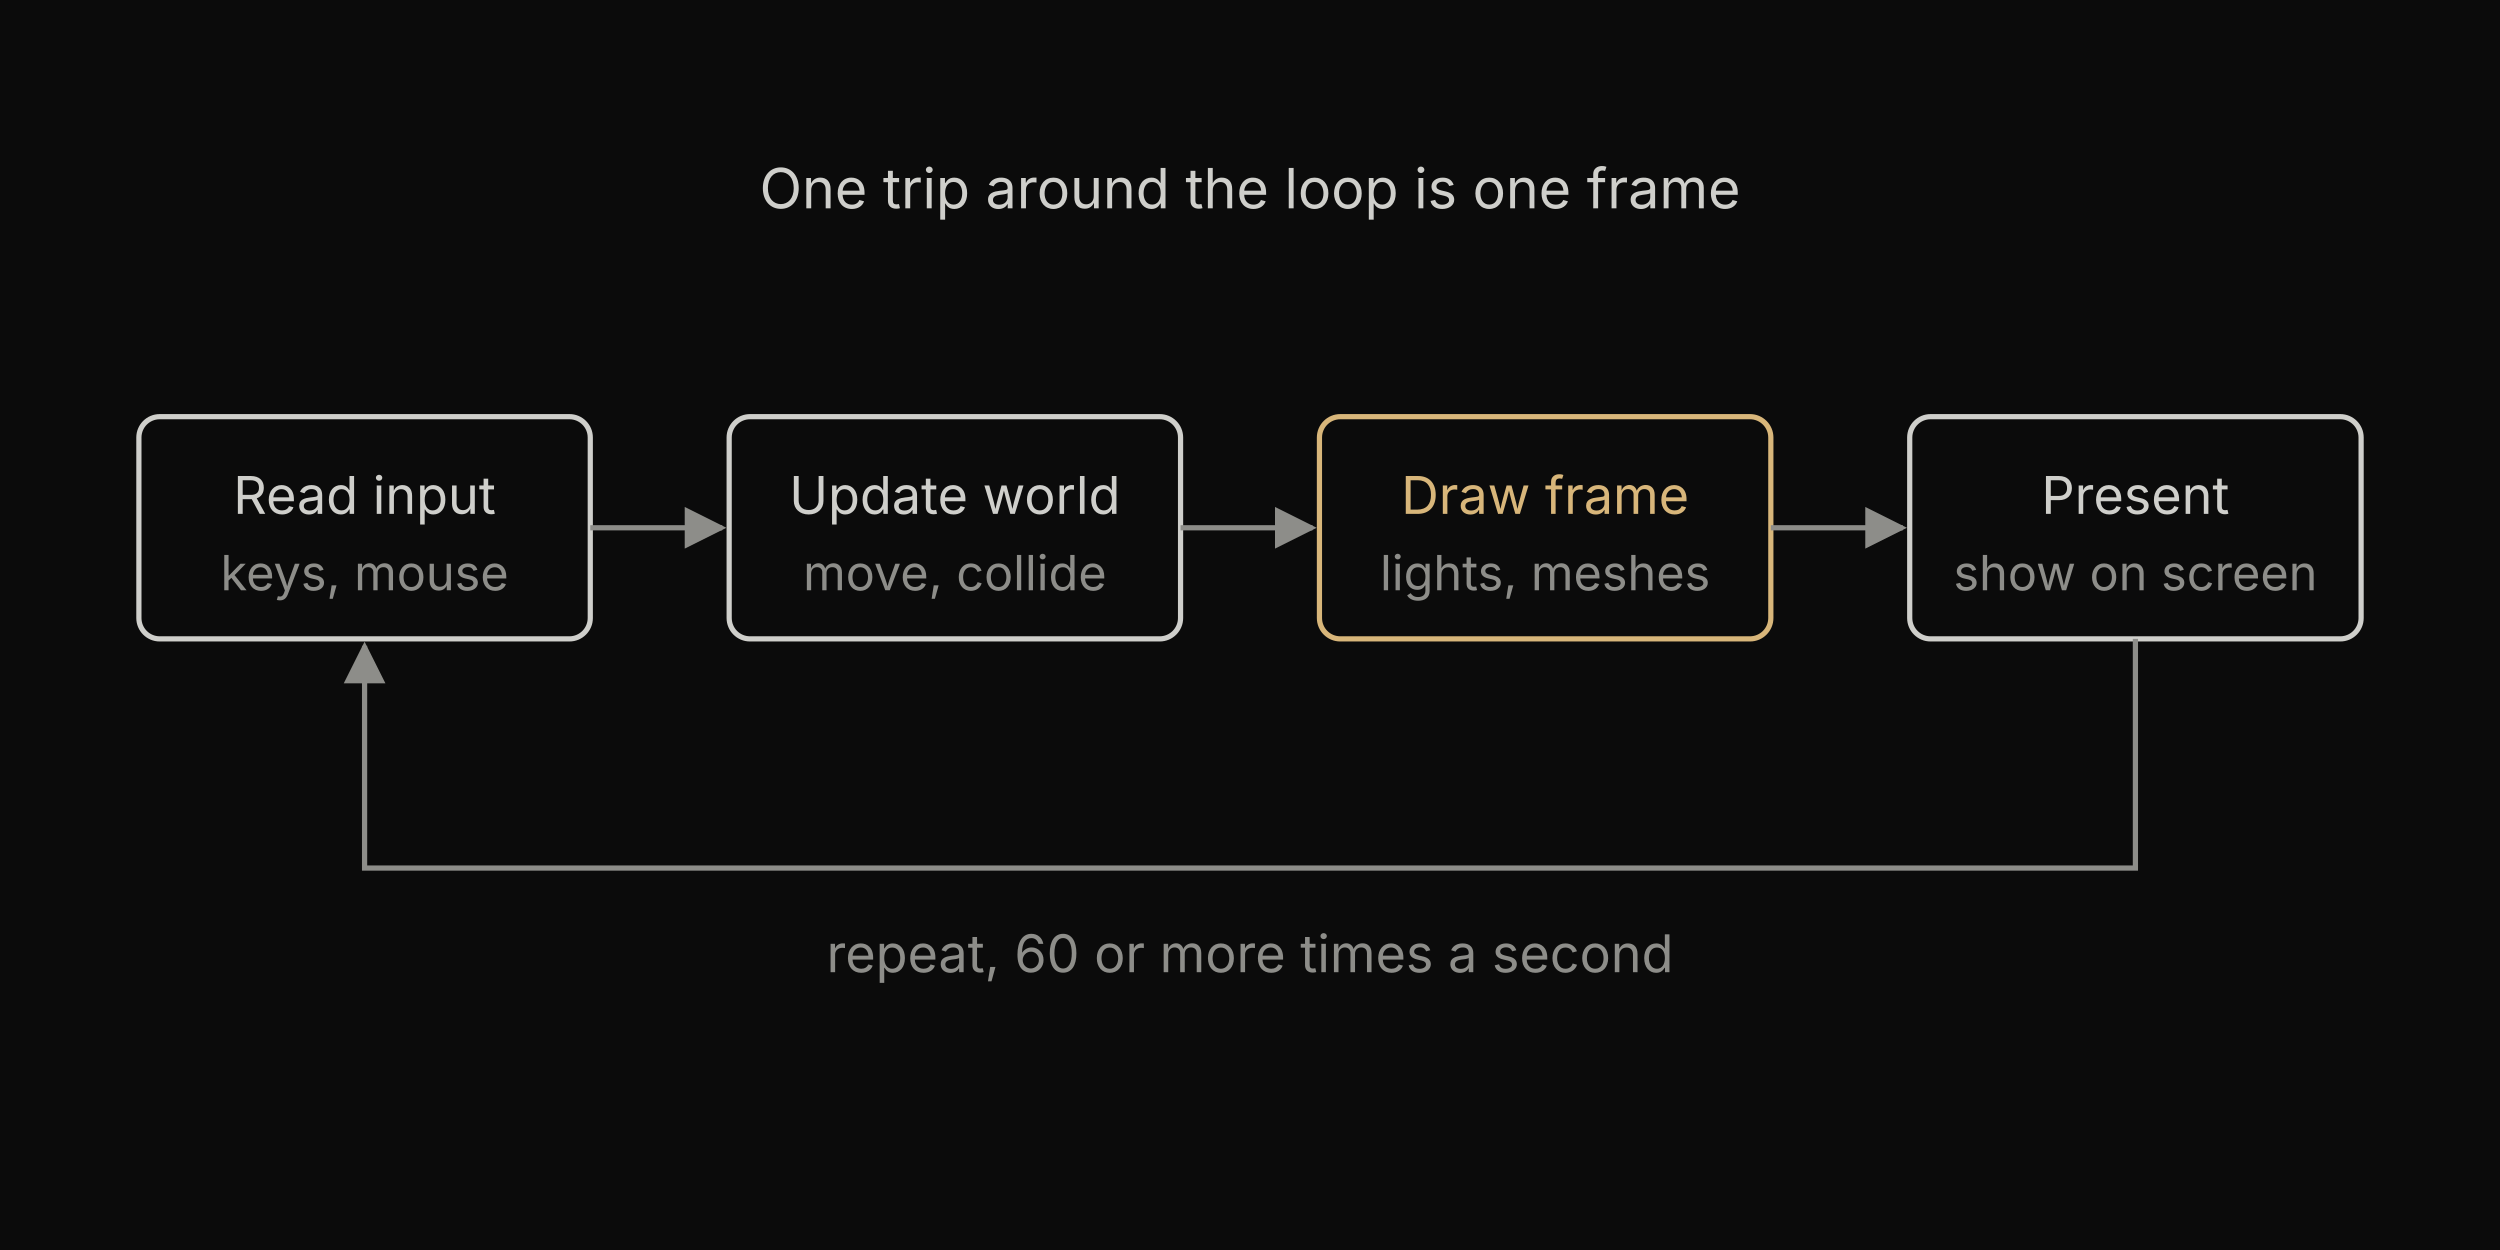
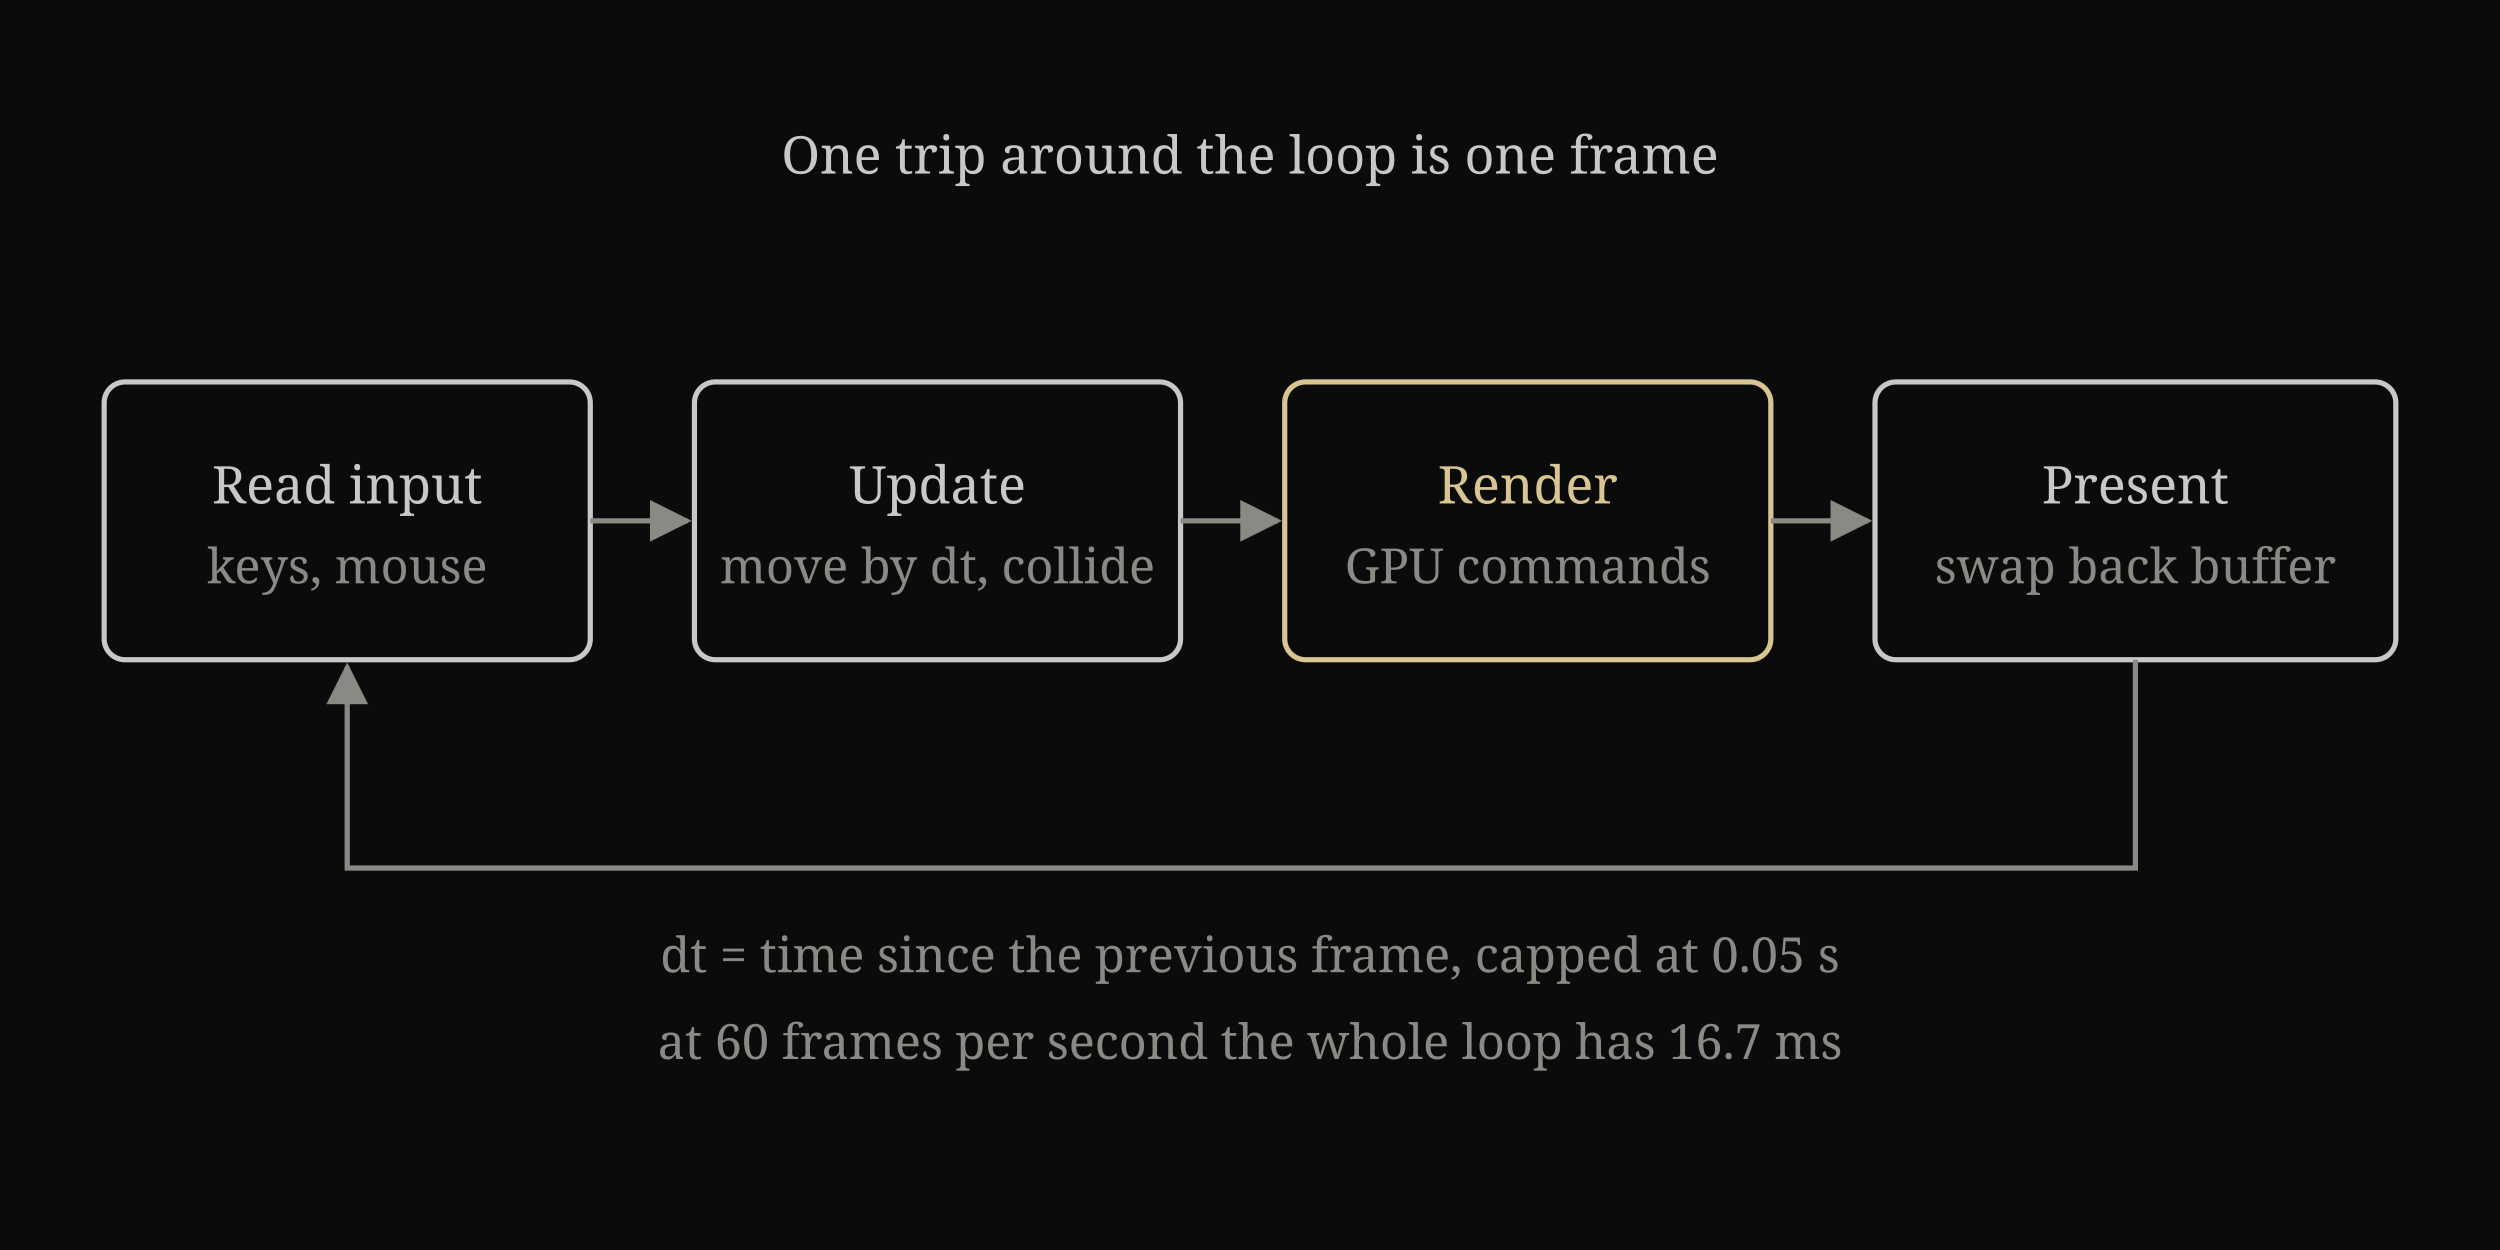
- <svg xmlns="http://www.w3.org/2000/svg" viewBox="0 0 720 360" width="720" height="360" font-family="Inter, sans-serif" font-size="15" role="img">
+ <svg xmlns="http://www.w3.org/2000/svg" viewBox="0 0 720 360" width="720" height="360" font-family="Georgia, serif" font-size="15" role="img">
  <defs>
    <marker id="a" viewBox="0 0 10 10" refX="9" refY="5" markerWidth="8" markerHeight="8" orient="auto">
-       <path d="M0,0 L10,5 L0,10 z" fill="#8d8d89" />
+       <path d="M0,0 L10,5 L0,10 z" fill="#8a8a84" />
    </marker>
  </defs>
  <rect width="720" height="360" fill="#0b0b0b" />
-   <text x="360" y="60" text-anchor="middle" fill="#cfcfcb" font-size="16">One trip around the loop is one frame</text>
-   <g fill="none" stroke="#cfcfcb" stroke-width="1.5">
-     <rect x="40" y="120" width="130" height="64" rx="6" />
-     <rect x="210" y="120" width="130" height="64" rx="6" />
-     <rect x="380" y="120" width="130" height="64" rx="6" stroke="#d8b67a" />
-     <rect x="550" y="120" width="130" height="64" rx="6" />
+   <text x="360" y="50" text-anchor="middle" fill="#c8c8c8">One trip around the loop is one frame</text>
+   <g fill="none" stroke="#c8c8c8" stroke-width="1.5">
+     <rect x="30" y="110" width="140" height="80" rx="6" />
+     <rect x="200" y="110" width="140" height="80" rx="6" />
+     <rect x="370" y="110" width="140" height="80" rx="6" stroke="#d9c591" />
+     <rect x="540" y="110" width="150" height="80" rx="6" />
  </g>
-   <g fill="#cfcfcb" text-anchor="middle">
-     <text x="105" y="148">Read input</text>
-     <text x="275" y="148">Update world</text>
-     <text x="445" y="148" fill="#d8b67a">Draw frame</text>
-     <text x="615" y="148">Present</text>
+   <g fill="#c8c8c8" text-anchor="middle">
+     <text x="100" y="145">Read input</text>
+     <text x="270" y="145">Update</text>
+     <text x="440" y="145" fill="#d9c591">Render</text>
+     <text x="615" y="145">Present</text>
  </g>
-   <g fill="#8d8d89" text-anchor="middle" font-size="14">
-     <text x="105" y="170">keys, mouse</text>
-     <text x="275" y="170">move, collide</text>
-     <text x="445" y="170">lights, meshes</text>
-     <text x="615" y="170">show on screen</text>
+   <g fill="#8a8a84" text-anchor="middle" font-size="14">
+     <text x="100" y="168">keys, mouse</text>
+     <text x="270" y="168">move by dt, collide</text>
+     <text x="440" y="168">GPU commands</text>
+     <text x="615" y="168">swap back buffer</text>
  </g>
-   <g stroke="#8d8d89" stroke-width="1.5" fill="none" marker-end="url(#a)">
-     <line x1="170" y1="152" x2="208" y2="152" />
-     <line x1="340" y1="152" x2="378" y2="152" />
-     <line x1="510" y1="152" x2="548" y2="152" />
+   <g stroke="#8a8a84" stroke-width="1.5" fill="none" marker-end="url(#a)">
+     <line x1="170" y1="150" x2="198" y2="150" />
+     <line x1="340" y1="150" x2="368" y2="150" />
+     <line x1="510" y1="150" x2="538" y2="150" />
  </g>
-   <path d="M615 184 L615 250 L105 250 L105 186" fill="none" stroke="#8d8d89" stroke-width="1.5" marker-end="url(#a)" />
-   <text x="360" y="280" text-anchor="middle" fill="#8d8d89">repeat, 60 or more times a second</text>
+   <path d="M615 190 L615 250 L100 250 L100 192" fill="none" stroke="#8a8a84" stroke-width="1.5" marker-end="url(#a)" />
+   <text x="360" y="280" text-anchor="middle" fill="#8a8a84" font-size="14">dt = time since the previous frame, capped at 0.05 s</text>
+   <text x="360" y="305" text-anchor="middle" fill="#8a8a84" font-size="14">at 60 frames per second the whole loop has 16.7 ms</text>
</svg>
